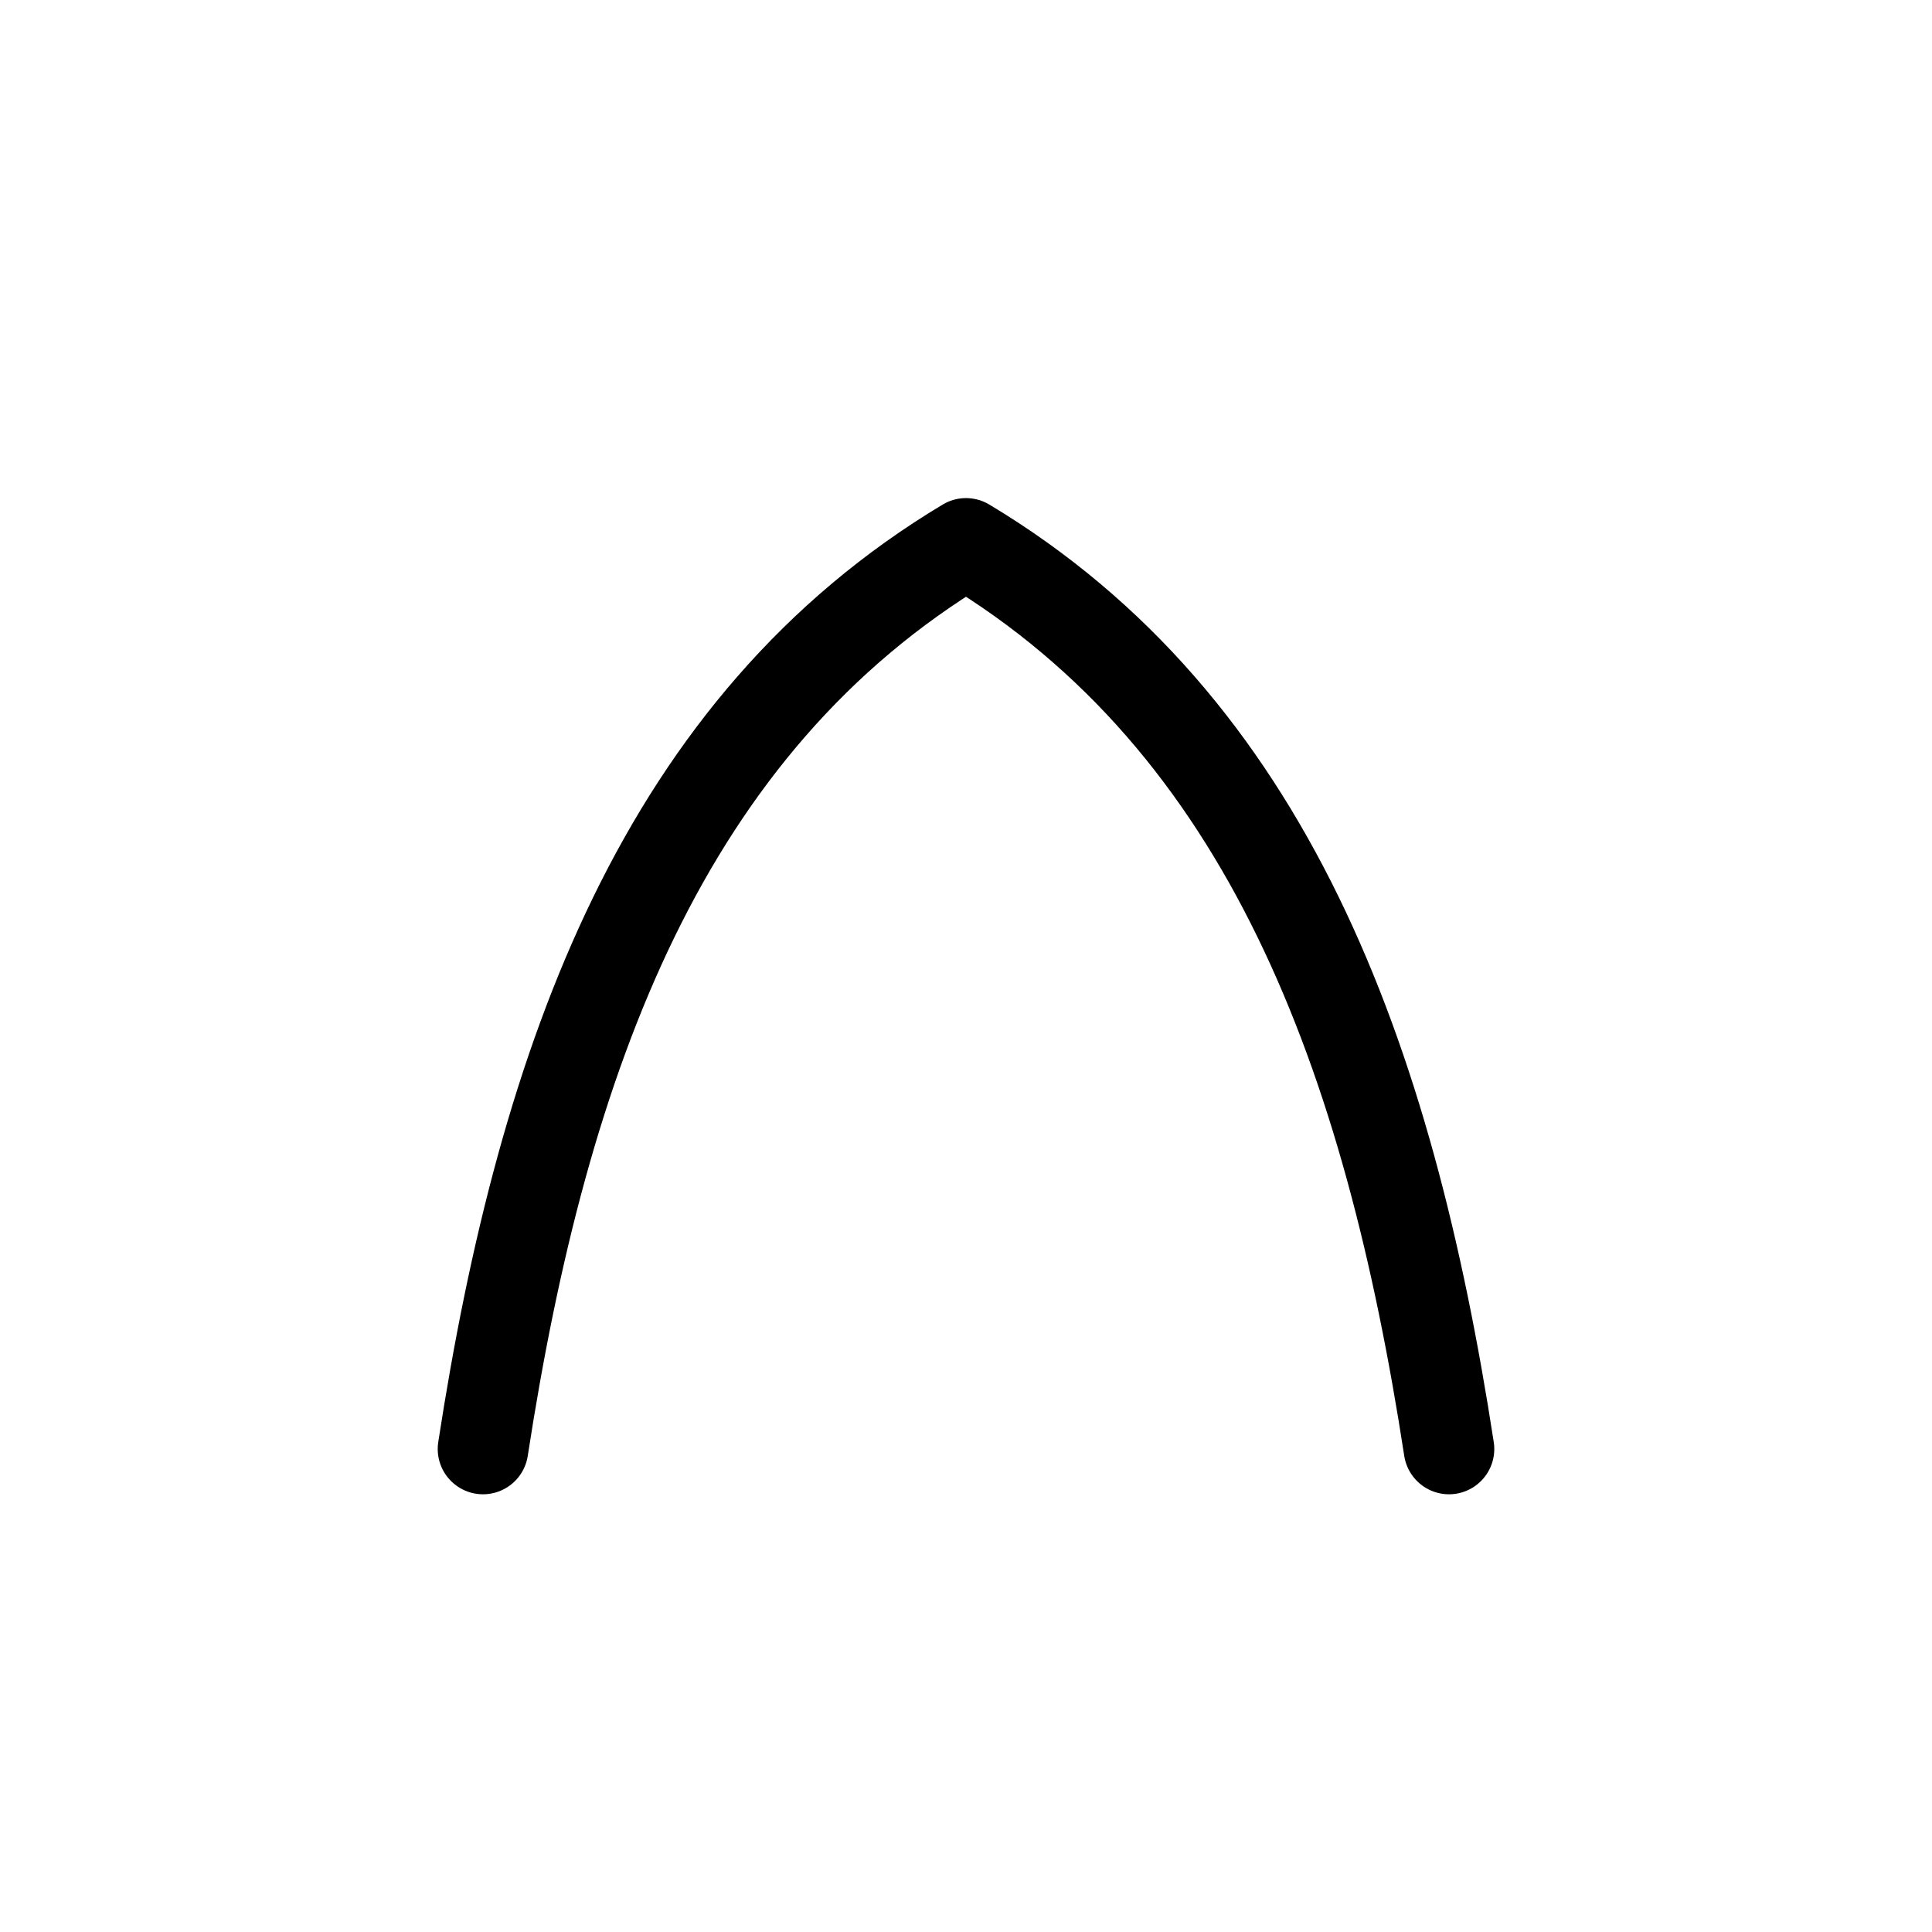
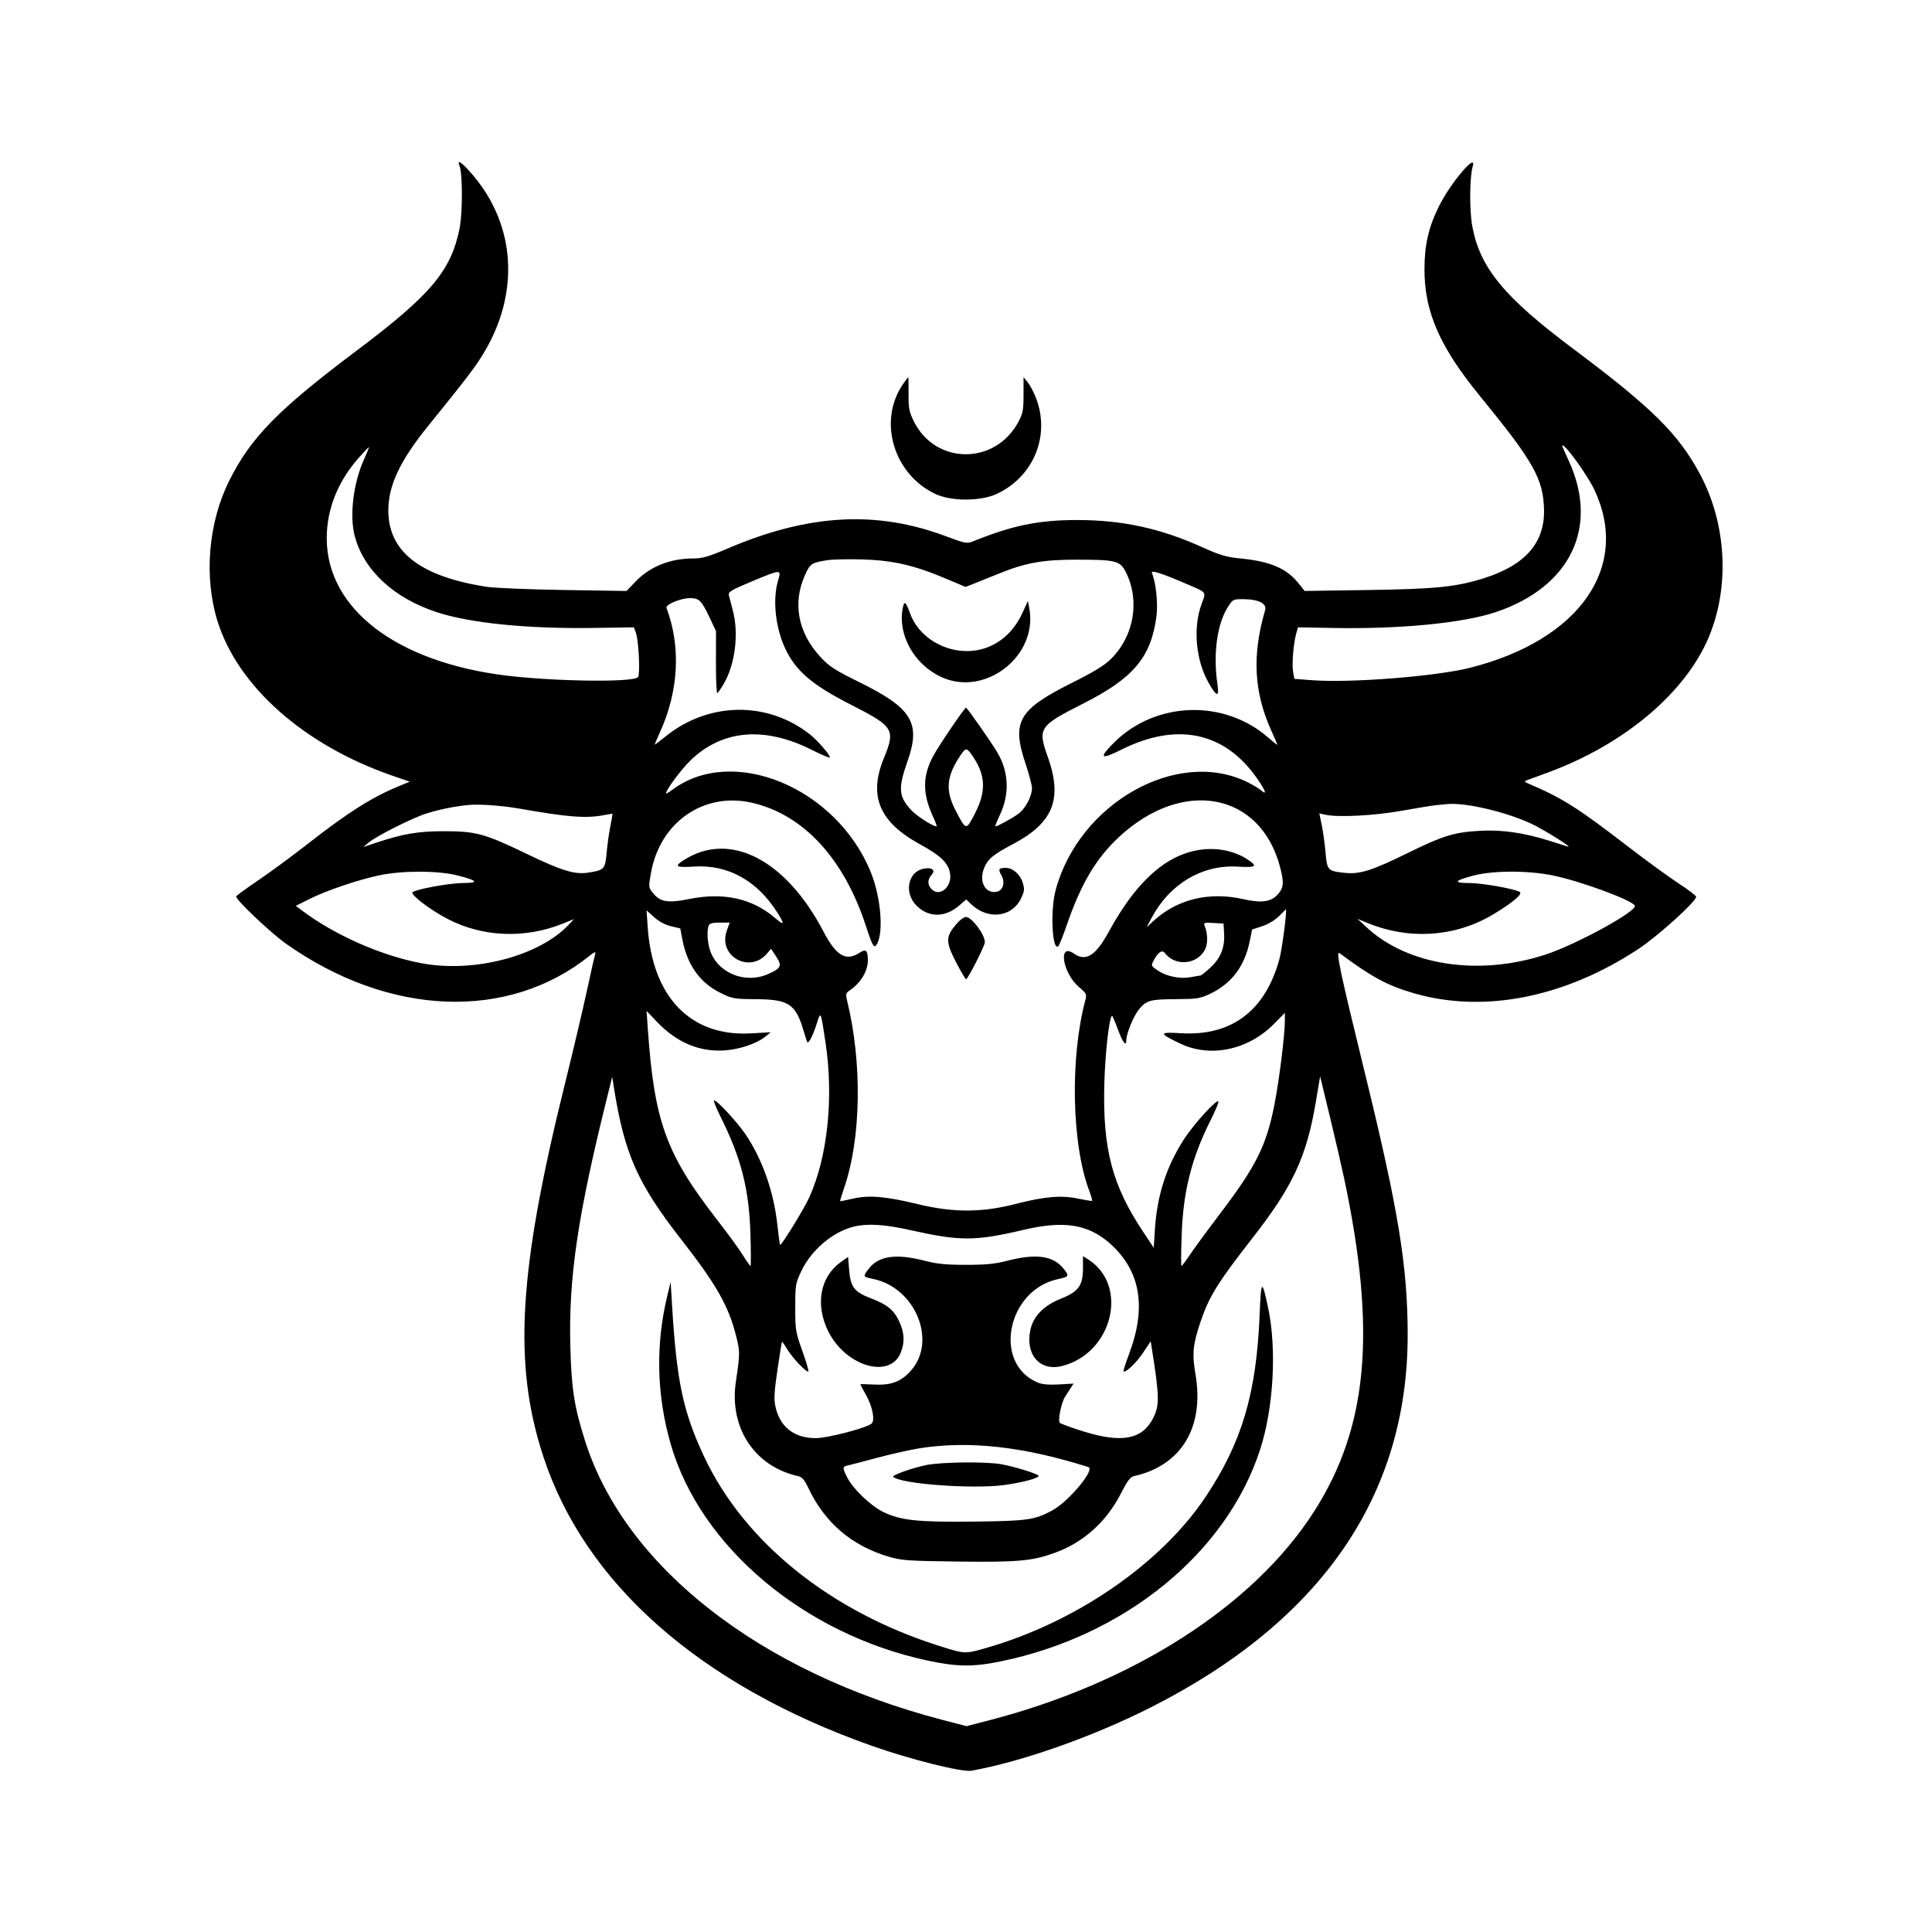
- <svg xmlns="http://www.w3.org/2000/svg" viewBox="0 0 64 64" fill="none">
-   <path d="M16 48C18 35 22 24 32 18C42 24 46 35 48 48" stroke="currentColor" stroke-width="3" stroke-linecap="round" stroke-linejoin="round" />
+ <svg xmlns="http://www.w3.org/2000/svg" viewBox="0 0 1024 1024" fill="currentColor">
+   <path d="M 243.505 87.750 C 245.219 91.922, 245.264 112.593, 243.577 121.058 C 239.101 143.521, 228.316 156.327, 189.005 185.856 C 147.278 217.199, 132.841 231.961, 121.403 254.980 C 110.428 277.067, 108.027 305.566, 115.177 328.886 C 125.829 363.633, 161.081 394.903, 207.840 411.082 L 217.180 414.313 211.840 416.499 C 197.300 422.450, 184.741 430.368, 163.500 446.974 C 155.250 453.423, 143.325 462.207, 137 466.492 C 130.675 470.777, 125.355 474.655, 125.178 475.108 C 124.609 476.565, 143.291 494.312, 151.528 500.140 C 206.245 538.849, 269.536 541.287, 312.775 506.351 C 314.577 504.896, 315.836 504.334, 315.574 505.102 C 315.312 505.871, 313.298 514.825, 311.099 525 C 308.900 535.175, 303.694 557.225, 299.530 574 C 274.745 673.853, 271.882 722.906, 287.974 772 C 310.055 839.366, 371.110 893.150, 462 925.299 C 482.442 932.530, 509.939 939.411, 514.858 938.528 C 541.813 933.686, 579.406 920.407, 610 904.920 C 700.284 859.217, 746.116 792.734, 746.097 707.500 C 746.089 671.324, 741.165 641.167, 723.484 569 C 710.184 514.716, 707.840 503.614, 710.019 505.229 C 727.196 517.965, 735.411 522.389, 749.420 526.449 C 786.545 537.207, 829.466 528.717, 868.500 502.894 C 878.839 496.054, 899 477.826, 899 475.318 C 899 474.753, 894.822 471.569, 889.717 468.244 C 884.611 464.919, 872.123 455.802, 861.967 447.983 C 836.071 428.049, 827.885 422.898, 810 415.277 C 808.129 414.479, 807.877 414.072, 809 413.655 C 809.825 413.350, 815 411.445, 820.500 409.423 C 860.730 394.633, 893.180 367.353, 905.615 337.869 C 916.946 311, 915.139 277.526, 900.931 251.113 C 889.504 229.870, 875.502 216.038, 834 184.996 C 797.193 157.464, 784.495 142.080, 780.353 120 C 778.785 111.638, 778.902 93.815, 780.562 88.250 C 782.952 80.237, 768.683 97.101, 762.581 109.500 C 757.119 120.599, 755 129.913, 755 142.819 C 755 165.382, 763.132 183.917, 784.473 210 C 813.004 244.869, 818.093 253.956, 818.367 270.521 C 818.653 287.764, 808.250 299.564, 786.759 306.377 C 771.867 311.098, 761.303 312.184, 725 312.722 L 691.500 313.219 688.193 309.097 C 681.919 301.277, 673.313 297.576, 657.823 296.035 C 649.902 295.247, 646.838 294.358, 637.447 290.122 C 615.056 280.022, 594.979 275.642, 571 275.628 C 550.443 275.615, 536.520 278.479, 515.401 287.065 C 512.585 288.209, 511.301 287.950, 501.361 284.224 C 464.532 270.420, 428.597 272.412, 385.897 290.625 C 375.389 295.106, 372.307 296, 367.357 296 C 355.172 296, 344.495 300.280, 336.889 308.213 L 332.075 313.234 298.788 312.710 C 280.479 312.422, 262.125 311.665, 258 311.028 C 222.741 305.583, 205.771 292.401, 205.824 270.500 C 205.856 257.170, 212.015 244.161, 227.128 225.500 C 247.525 200.315, 251.888 194.591, 256.380 187.130 C 275.454 155.447, 273.383 119.834, 250.913 93.139 C 245.163 86.309, 241.954 83.974, 243.505 87.750 M 478.510 203.750 C 465.211 223.212, 473.623 251.432, 495.825 261.840 C 504.247 265.788, 519.827 265.752, 528.338 261.765 C 547.867 252.616, 556.760 230.898, 549.125 211 C 547.964 207.975, 545.999 204.238, 544.757 202.695 L 542.500 199.889 542.491 209.195 C 542.483 217.332, 542.148 219.128, 539.827 223.500 C 527.537 246.651, 495.735 246.487, 484.306 223.214 C 481.857 218.228, 481.508 216.386, 481.561 208.750 C 481.595 203.938, 481.499 200, 481.348 200 C 481.196 200, 479.919 201.688, 478.510 203.750 M 828 236.359 C 828 236.557, 829.540 240.051, 831.422 244.125 C 847.703 279.362, 832.418 311.132, 792.783 324.437 C 775.558 330.219, 742.354 333.482, 707.191 332.847 L 687.955 332.500 686.975 336 C 685.506 341.243, 684.646 352.299, 685.395 356.294 L 686.056 359.818 695.633 360.536 C 715.941 362.058, 761.193 358.483, 779.180 353.935 C 837.386 339.218, 864.453 300.251, 844.910 259.310 C 840.939 250.991, 828 233.430, 828 236.359 M 190.330 242.426 C 179.916 254.124, 174.059 267.707, 173.266 282 C 171.173 319.728, 205.962 348.900, 263.160 357.383 C 288.111 361.084, 336.002 362.020, 338.190 358.850 C 339.364 357.149, 338.514 339.514, 337.064 335.500 L 335.981 332.500 315.240 332.818 C 279.880 333.360, 249.321 330.319, 231.527 324.487 C 208.722 317.014, 192.861 302.308, 188.029 284.158 C 185.163 273.391, 187.254 256.013, 192.918 243.520 C 194.544 239.934, 195.714 237, 195.517 237 C 195.321 237, 192.986 239.441, 190.330 242.426 M 438.464 296.918 C 430.022 298.278, 429.412 298.690, 426.621 304.910 C 419.980 319.709, 422.940 335.340, 434.812 348.164 C 439.571 353.304, 442.289 355.064, 455.612 361.635 C 483.336 375.307, 488.130 383.129, 481.086 403.198 C 475.961 417.802, 476.223 421.921, 482.740 429.134 C 485.682 432.391, 494.332 438, 496.411 438 C 496.674 438, 495.773 435.562, 494.409 432.583 C 488.828 420.392, 488.934 411.112, 494.777 400.415 C 497.884 394.726, 511.244 375.084, 512 375.093 C 512.602 375.101, 525.161 393.019, 528.568 398.731 C 534.693 409.003, 535.201 420.839, 529.988 431.862 C 528.391 435.238, 527.309 438, 527.582 438 C 528.719 438, 536.743 433.589, 539.859 431.252 C 543.544 428.488, 546.944 422.046, 546.978 417.765 C 546.990 416.261, 545.425 410.322, 543.500 404.569 C 536.114 382.493, 539.774 376.134, 568 362 C 580.193 355.895, 585.407 352.688, 589.024 349.071 C 601.076 337.019, 604.240 318.320, 596.764 303.327 C 593.706 297.197, 591.541 296.645, 570.500 296.636 C 552.648 296.629, 543.453 298.296, 529.160 304.133 C 524.947 305.854, 519.308 308.122, 516.628 309.173 L 511.756 311.085 500.829 306.472 C 484.425 299.548, 473.133 296.980, 457 296.504 C 449.575 296.285, 441.234 296.471, 438.464 296.918 M 610.547 303.755 C 612.636 308.569, 613.826 319.786, 612.962 326.500 C 610.164 348.214, 600.831 359.399, 574.314 372.811 C 550.613 384.798, 549.909 385.858, 555.391 401.289 C 563.293 423.531, 558.233 436.140, 536.887 447.395 C 526.158 453.053, 523.398 455.392, 521.460 460.465 C 518.725 467.627, 522.524 474.089, 528.578 472.570 C 531.768 471.769, 532.831 467.513, 530.747 463.883 C 528.923 460.703, 529.336 460, 533.032 460 C 536.835 460, 540.751 463.436, 542.108 467.966 C 543.119 471.340, 542.989 472.392, 541.072 476.352 C 536.296 486.216, 523.512 487.652, 514.795 479.303 L 512.091 476.713 508.562 479.811 C 501.074 486.386, 492.237 486.472, 485.799 480.035 C 478.986 473.222, 481.171 461.997, 489.618 460.412 C 494.133 459.565, 496.057 461.174, 493.676 463.805 C 491.425 466.293, 491.563 469.294, 494.030 471.527 C 498.325 475.414, 504.570 469.942, 503.582 463.157 C 502.758 457.493, 498.769 453.599, 487.429 447.391 C 466.053 435.687, 460.276 421.910, 468.403 402.014 C 474.722 386.541, 473.875 385.160, 450.879 373.438 C 430.512 363.057, 421.902 355.726, 416.306 344 C 410.998 332.880, 409.371 317.730, 412.402 307.659 C 414.219 301.623, 414.129 301.627, 398.347 308.221 C 387.484 312.761, 385.911 313.708, 386.305 315.471 C 386.555 316.587, 387.488 320.182, 388.380 323.460 C 391.680 335.600, 389.682 352.041, 383.658 362.321 C 382.183 364.838, 380.628 367.112, 380.202 367.375 C 379.776 367.638, 379.444 360.349, 379.464 351.177 L 379.500 334.500 376.193 327.516 C 371.777 318.189, 370.571 316.995, 365.595 317.022 C 360.660 317.048, 352.586 320.469, 353.257 322.249 C 360.945 342.640, 359.741 366.105, 349.889 387.888 C 348.300 391.402, 347 394.445, 347 394.650 C 347 394.855, 349.500 392.987, 352.556 390.498 C 375.343 371.937, 406.625 371.417, 429.255 389.222 C 433.462 392.532, 440.541 400.792, 439.803 401.530 C 439.540 401.793, 435.314 399.985, 430.412 397.512 C 405.271 384.826, 382.891 386.724, 366.029 402.973 C 361.118 407.706, 353 418.628, 353 420.503 C 353 420.832, 354.462 420.005, 356.250 418.665 C 388.332 394.612, 443.293 417.385, 461.541 462.292 C 466.784 475.196, 468.413 493.623, 464.892 500.203 C 463.357 503.070, 462.500 501.726, 459.023 491 C 447.330 454.933, 425.614 431.500, 398.236 425.409 C 372.902 419.773, 349.906 435.788, 345.076 462.434 C 343.632 470.398, 343.633 470.411, 346.560 473.889 C 350.091 478.085, 354.446 478.697, 365.213 476.511 C 383.436 472.812, 398.671 476.158, 410.750 486.513 C 415.776 490.821, 416.085 490.102, 411.984 483.636 C 401.203 466.636, 385.764 458.136, 367.783 459.301 C 358.042 459.932, 357.075 459.235, 362.750 455.668 C 387.037 440.402, 416.599 455.703, 436.515 493.849 C 443.165 506.586, 448.411 509.682, 455.465 505.032 C 458.916 502.758, 459.961 503.625, 459.985 508.782 C 460.012 514.683, 456.241 520.978, 450.269 525 C 448.266 526.349, 448.140 526.902, 449.018 530.500 C 457.059 563.454, 456.429 603.430, 447.458 629.448 C 446.141 633.269, 445.164 636.497, 445.287 636.621 C 445.411 636.744, 448.434 636.159, 452.006 635.320 C 460.478 633.331, 469.345 634.071, 486.304 638.183 C 505.106 642.741, 520.166 642.754, 537.836 638.228 C 553.765 634.147, 562.456 633.393, 571.500 635.306 C 575.350 636.120, 578.656 636.641, 578.848 636.462 C 579.039 636.284, 578.300 633.744, 577.206 630.819 C 568.058 606.364, 567.114 561.053, 575.117 530.652 C 576.105 526.897, 576.027 526.715, 571.929 523.207 C 563.127 515.673, 560.611 499.412, 569.176 505.411 C 575.494 509.836, 580.716 506.600, 587.587 494 C 603.746 464.367, 621.521 450, 642.023 450 C 648.905 450, 655.875 451.990, 661.097 455.446 C 666.882 459.274, 666.025 459.897, 655.750 459.327 C 637.100 458.293, 619.993 468.489, 610.486 486.305 L 607.713 491.500 611.107 488.349 C 623.776 476.582, 640.798 472.428, 659.195 476.613 C 668.586 478.748, 673.697 478.022, 677.250 474.046 C 680.404 470.517, 680.637 467.865, 678.511 459.703 C 668.126 419.833, 626.738 412.160, 592.888 443.828 C 580.886 455.056, 572.959 468.428, 565.518 490 C 563.526 495.775, 561.486 500.911, 560.985 501.413 C 557.719 504.687, 556.578 482.817, 559.451 472 C 571.779 425.586, 624.281 396.080, 661.429 414.688 C 664.218 416.085, 667.290 417.924, 668.256 418.775 C 671.805 421.900, 670.880 419.143, 666.092 412.325 C 648.893 387.834, 623.646 382.611, 594.125 397.437 C 583.292 402.878, 582.230 401.814, 590.371 393.673 C 612.450 371.594, 648.899 370.434, 672.337 391.066 C 674.902 393.323, 677 394.969, 677 394.723 C 677 394.478, 675.597 391.182, 673.882 387.400 C 664.551 366.820, 663.539 347.341, 670.556 323.335 C 671.531 319.998, 667.218 317.706, 659.748 317.593 C 653.882 317.504, 653.528 317.641, 651.349 320.843 C 645.167 329.928, 642.819 346.225, 645.298 362.849 C 646.342 369.853, 644.756 369.402, 640.335 361.439 C 633.688 349.465, 632.278 332.185, 636.945 319.902 C 639.297 313.714, 639.561 314.112, 630.500 310.190 C 615.607 303.742, 609.717 301.843, 610.547 303.755 M 478.440 322.468 C 475.792 336.584, 484.578 352.213, 498.880 358.829 C 522.171 369.604, 550.299 347.608, 545.533 322.348 L 544.807 318.500 542.005 324.662 C 538.184 333.065, 532.363 339.115, 524.859 342.483 C 508.840 349.672, 488.321 341.307, 482.386 325.167 C 480 318.680, 479.247 318.165, 478.440 322.468 M 508.168 401.750 C 501.564 412.068, 501.145 419.289, 506.548 429.677 C 512.088 440.330, 512.038 440.324, 516.834 430.970 C 522.929 419.082, 522.401 410.394, 514.948 399.927 C 512.192 396.057, 511.733 396.181, 508.168 401.750 M 248.500 426.636 C 241.498 427.268, 232.700 429.041, 226 431.171 C 218.486 433.561, 199.815 442.944, 195.466 446.517 L 192.500 448.953 199.677 446.561 C 213.635 441.909, 221.801 440.540, 235.500 440.556 C 252.316 440.577, 256.999 441.862, 279 452.487 C 297.707 461.522, 304.493 463.603, 311.715 462.520 C 320.246 461.241, 320.771 460.684, 321.520 452.123 C 321.887 447.930, 322.772 441.575, 323.487 438 C 324.202 434.425, 324.722 431.427, 324.643 431.337 C 324.564 431.247, 322.475 431.565, 320 432.043 C 310.626 433.855, 301.072 433.119, 275.500 428.616 C 266.284 426.994, 254.293 426.114, 248.500 426.636 M 761.500 426.714 C 759.300 426.921, 750.975 428.269, 743 429.708 C 728.449 432.335, 709.191 433.327, 702.383 431.802 L 699.266 431.103 700.554 437.302 C 701.262 440.711, 702.161 447.229, 702.553 451.786 C 703.373 461.338, 703.701 461.686, 712.773 462.634 C 720.802 463.473, 727.052 461.492, 746.500 451.943 C 764.968 442.874, 770.718 441.118, 784.500 440.338 C 795.934 439.691, 807.813 441.394, 821.064 445.580 C 825.626 447.021, 830.064 448.420, 830.929 448.689 C 834.369 449.759, 818.047 439.555, 811.381 436.467 C 797.996 430.267, 776.672 425.287, 767.289 426.168 C 766.305 426.261, 763.700 426.506, 761.500 426.714 M 201 463.940 C 189.645 466.343, 172.833 472.052, 163.985 476.508 L 156.789 480.131 160.145 482.653 C 177.486 495.685, 202.264 506.597, 223.500 510.554 C 251.349 515.744, 285.691 506.755, 301.374 490.171 L 304.247 487.133 298.258 489.552 C 278.256 497.631, 255.747 496.705, 237.213 487.041 C 227.971 482.222, 217.420 474.180, 218.683 472.917 C 220.267 471.333, 238.295 468.032, 245.450 468.016 C 254.131 467.996, 253.224 466.743, 242.554 464.014 C 232.276 461.385, 213.229 461.351, 201 463.940 M 781.042 464.063 C 770.755 466.756, 769.972 467.997, 778.550 468.013 C 785.482 468.026, 802.362 470.984, 805.489 472.734 C 807.292 473.743, 801.739 478.454, 791.500 484.600 C 771.356 496.691, 746.828 498.329, 724.500 489.074 L 719.500 487.001 724.385 491.536 C 746.177 511.761, 783.796 517.496, 819.090 505.973 C 835.572 500.593, 868.174 482.709, 866.485 479.976 C 864.589 476.909, 837.485 466.952, 822.991 463.998 C 809.808 461.312, 791.442 461.340, 781.042 464.063 M 677.871 485.596 C 675.726 487.741, 672.129 489.891, 668.959 490.925 L 663.643 492.658 662.345 499.020 C 659.648 512.243, 652.625 521.472, 641.175 526.840 C 636.019 529.257, 634.356 529.507, 623 529.577 C 609.563 529.661, 607.712 530.177, 603.686 534.962 C 600.995 538.159, 597 547.766, 597 551.038 C 597 555.071, 595.117 552.765, 592.459 545.476 C 590.949 541.338, 589.544 538.122, 589.336 538.331 C 587.808 539.859, 585.733 558.520, 585.314 574.500 C 584.412 608.975, 589.425 628.111, 605.822 652.778 L 611.500 661.319 612.139 651.410 C 613.283 633.654, 618.182 618.419, 627.342 604.131 C 632.708 595.763, 645.185 582.054, 645.788 583.865 C 645.964 584.393, 644.116 588.802, 641.681 593.662 C 631.488 614.008, 627.120 631.350, 626.294 654.750 C 625.978 663.688, 625.944 671, 626.218 671 C 626.493 671, 628.434 668.413, 630.533 665.250 C 632.632 662.087, 639.810 652.300, 646.486 643.500 C 665.791 618.049, 671.117 607.418, 675.428 585.727 C 677.934 573.117, 681 548.541, 681 541.066 L 681 536.825 675.164 542.753 C 661.606 556.522, 641.541 560.742, 625.656 553.164 C 613.955 547.582, 613.996 546.917, 626 547.630 C 652.727 549.217, 670.577 535.790, 678.076 508.456 C 679.563 503.035, 682.292 482, 681.508 482 C 681.485 482, 679.848 483.618, 677.871 485.596 M 343.301 491.500 C 345.849 528.547, 366.096 549.446, 397.757 547.712 L 408.500 547.124 405.572 549.491 C 401.140 553.075, 392.311 556.097, 384.500 556.704 C 371.005 557.752, 358.793 552.683, 348.268 541.663 L 342.693 535.826 343.382 545.635 C 346.834 594.739, 353.085 611.829, 380.457 647 C 385.808 653.875, 391.783 662.087, 393.735 665.250 C 395.687 668.413, 397.507 671, 397.779 671 C 398.051 671, 398.032 663.237, 397.737 653.750 C 397.002 630.048, 392.806 613.705, 381.794 591.647 C 379.638 587.327, 378.114 583.553, 378.407 583.260 C 379.282 582.384, 390.551 594.448, 395.059 601.087 C 404.005 614.261, 410.068 631.443, 412.016 649.145 C 412.642 654.833, 413.287 659.620, 413.449 659.782 C 414.087 660.420, 426.210 640.718, 428.984 634.536 C 438.681 612.923, 441.938 581.684, 437.536 552.500 C 435.021 535.820, 435.001 535.774, 433.030 542.104 C 430.751 549.424, 428.299 553.952, 427.672 552 C 427.407 551.175, 426.432 548.025, 425.505 545 C 421.591 532.220, 417.621 529.707, 401.160 529.590 C 388.927 529.503, 388.211 529.379, 381.836 526.240 C 371.014 520.912, 364.230 511.403, 361.681 497.990 L 360.560 492.094 355.634 490.912 C 352.517 490.165, 349.233 488.402, 346.694 486.115 L 342.682 482.500 343.301 491.500 M 507.209 489.414 C 501.176 496.286, 501.087 499.002, 506.549 509.646 C 509.189 514.791, 511.661 519, 512.043 519 C 512.989 519, 522 501.253, 522 499.390 C 522 495.287, 515.006 486, 511.917 486 C 510.976 486, 508.858 487.536, 507.209 489.414 M 375.607 490.582 C 374.647 493.082, 374.897 498.925, 376.141 503.078 C 379.860 515.491, 394.664 521.789, 407.130 516.263 C 414.030 513.203, 414.628 511.907, 411.393 507.018 L 408.662 502.891 406.581 505.351 C 397.326 516.293, 380.380 506.721, 385.213 493.281 L 386.752 489 381.483 489 C 377.601 489, 376.054 489.416, 375.607 490.582 M 638.470 490.693 C 640.224 495.052, 640.274 500.336, 638.590 503.463 C 634.316 511.400, 622.805 512.279, 617.358 505.084 C 615.951 503.224, 613.683 504.779, 611.420 509.154 C 610.008 511.885, 610.066 512.015, 613.770 514.467 C 618.485 517.587, 625.630 518.996, 631.236 517.912 C 633.581 517.458, 635.848 517.068, 636.272 517.044 C 636.697 517.020, 639.036 515.164, 641.470 512.921 C 646.919 507.898, 649.224 502.256, 648.809 494.951 L 648.500 489.500 643.121 489.193 C 638.273 488.917, 637.814 489.065, 638.470 490.693 M 321.663 582.117 C 306.133 644.579, 301.311 677.368, 302.293 713.810 C 302.899 736.286, 304.389 745.773, 310.158 763.894 C 331.381 830.553, 402.893 886.351, 499.379 911.537 L 512.258 914.899 523.747 911.936 C 600.424 892.166, 664.184 851.346, 696.247 801.500 C 725.074 756.685, 729.700 706.018, 712.409 624.500 C 711.009 617.900, 707.576 603.050, 704.780 591.500 L 699.696 570.500 697.419 584 C 692.486 613.248, 685.266 628.740, 663.682 656.391 C 645.436 679.766, 640.899 687.070, 636.382 700.348 C 632.281 712.404, 631.758 717.603, 633.587 728.125 C 638.494 756.346, 626.239 776.750, 601 782.380 C 599.074 782.810, 597.516 784.872, 594.216 791.361 C 586.514 806.506, 574.407 817.439, 559.195 822.986 C 547.163 827.373, 539.545 828.061, 507.500 827.654 C 481.137 827.320, 477.819 827.085, 471.016 825.075 C 451.451 819.293, 437.130 807.061, 428.476 788.738 C 426.411 784.366, 425.121 782.837, 423.127 782.398 C 399.969 777.303, 386.419 756.830, 390.018 732.371 C 392.261 717.130, 392.263 716.477, 390.106 707.911 C 386.154 692.215, 379.624 680.730, 361.321 657.284 C 337.764 627.108, 330.857 611.467, 325.256 575.617 L 324.493 570.733 321.663 582.117 M 452.746 650.086 C 441.569 652.720, 430.063 662.421, 424.709 673.726 C 421.630 680.227, 421.500 681.005, 421.500 693 C 421.500 704.898, 421.680 706.003, 425.228 715.939 C 427.278 721.680, 428.732 726.601, 428.459 726.874 C 427.614 727.719, 419.972 719.730, 417.296 715.205 C 415.900 712.842, 414.626 711.042, 414.467 711.205 C 414.307 711.367, 413.221 718.076, 412.054 726.114 C 410.331 737.973, 410.135 741.650, 411.016 745.614 C 413.406 756.371, 420.956 762.250, 432.380 762.250 C 438.480 762.250, 458.718 757.006, 461.857 754.612 C 463.914 753.044, 462.514 745.572, 458.995 739.337 C 457.348 736.418, 456 733.896, 456 733.732 C 456 733.569, 459.174 733.614, 463.052 733.833 C 472.260 734.353, 477.664 732.325, 482.891 726.387 C 496.694 710.706, 485.208 682.669, 463.033 677.914 C 457.210 676.665, 457.228 676.702, 460.444 672.485 C 465.664 665.641, 474.871 664.307, 490 668.203 C 496.694 669.927, 501.368 670.391, 512 670.391 C 522.632 670.391, 527.306 669.927, 534 668.203 C 548.878 664.372, 557.896 665.522, 563.297 671.941 C 566.953 676.286, 566.794 676.664, 560.773 677.955 C 533.709 683.760, 526.043 722.733, 549.992 732.766 C 552.438 733.791, 555.808 734.094, 561.249 733.779 L 569.014 733.330 567.507 735.665 C 566.678 736.949, 565.343 739.018, 564.540 740.263 C 562.495 743.433, 560.562 752.962, 561.728 754.128 C 562.242 754.642, 567.801 756.666, 574.081 758.626 C 594.518 765.003, 605.392 762.986, 611.125 751.753 C 614.648 744.851, 614.562 740.316, 610.418 714.214 L 609.896 710.928 605.877 716.947 C 602.267 722.352, 596.506 727.839, 595.498 726.831 C 595.285 726.619, 596.640 722.375, 598.508 717.402 C 607.785 692.704, 604.440 673.465, 588.382 659.152 C 576.826 648.853, 563.933 646.800, 542.500 651.848 C 516.961 657.863, 508.846 657.892, 482.872 652.060 C 469.074 648.962, 460.029 648.369, 452.746 650.086 M 445.746 668.845 C 434.705 676.654, 431.968 691.367, 438.926 705.501 C 448.113 724.163, 471.715 731.165, 477.415 716.920 C 479.631 711.383, 479.378 706.353, 476.581 700.347 C 473.748 694.261, 470.199 691.397, 461.277 687.993 C 452.769 684.747, 450.802 682.136, 450.065 673.108 L 449.500 666.189 445.746 668.845 M 574 672.237 C 574 681.330, 571.631 684.620, 562.461 688.259 C 553.214 691.929, 547.690 697.556, 546.112 704.913 C 543.314 717.959, 551.164 726.942, 562.821 724.035 C 589.661 717.342, 598.530 681.357, 576.750 667.517 L 574 665.770 574 672.237 M 353.753 686.500 C 347.386 712.593, 347.983 739.408, 355.514 765.500 C 371.162 819.713, 426.046 865.995, 491.404 880.090 C 507.065 883.467, 515.687 883.580, 530.256 880.597 C 596.158 867.106, 650.044 823.163, 667.862 768.381 C 675.027 746.352, 676.796 715.006, 672.112 693.057 C 668.843 677.737, 668.389 678.102, 667.640 696.660 C 665.950 738.578, 658.222 764.615, 638.896 793.517 C 615.270 828.849, 570.111 859.905, 522.638 873.468 C 511.388 876.682, 511.510 876.687, 497.915 872.400 C 440.172 854.188, 394.412 817.348, 373.164 771.965 C 361.995 748.109, 358.636 732.194, 356.184 691.500 L 355.461 679.500 353.753 686.500 M 487.651 767.570 C 482.784 768.327, 472.659 770.590, 465.151 772.600 C 457.643 774.609, 450.488 776.473, 449.250 776.743 C 446.470 777.349, 446.458 778.016, 449.125 783.245 C 452.169 789.211, 461.564 798.172, 468.135 801.375 C 477.331 805.858, 486.287 806.814, 516 806.482 C 544.559 806.163, 548.433 805.610, 557.772 800.527 C 566.505 795.775, 580.626 778.784, 576.843 777.582 C 542.714 766.739, 513.835 763.497, 487.651 767.570 M 491 776.499 C 483.727 777.966, 472.576 781.910, 473.393 782.726 C 477.174 786.508, 515.301 789.349, 532.148 787.105 C 542.358 785.745, 551.609 783.178, 550.374 782.048 C 549.021 780.809, 537.167 777.220, 530.566 776.051 C 522.506 774.623, 498.979 774.890, 491 776.499" fill="currentColor" fill-rule="evenodd" />
</svg>
